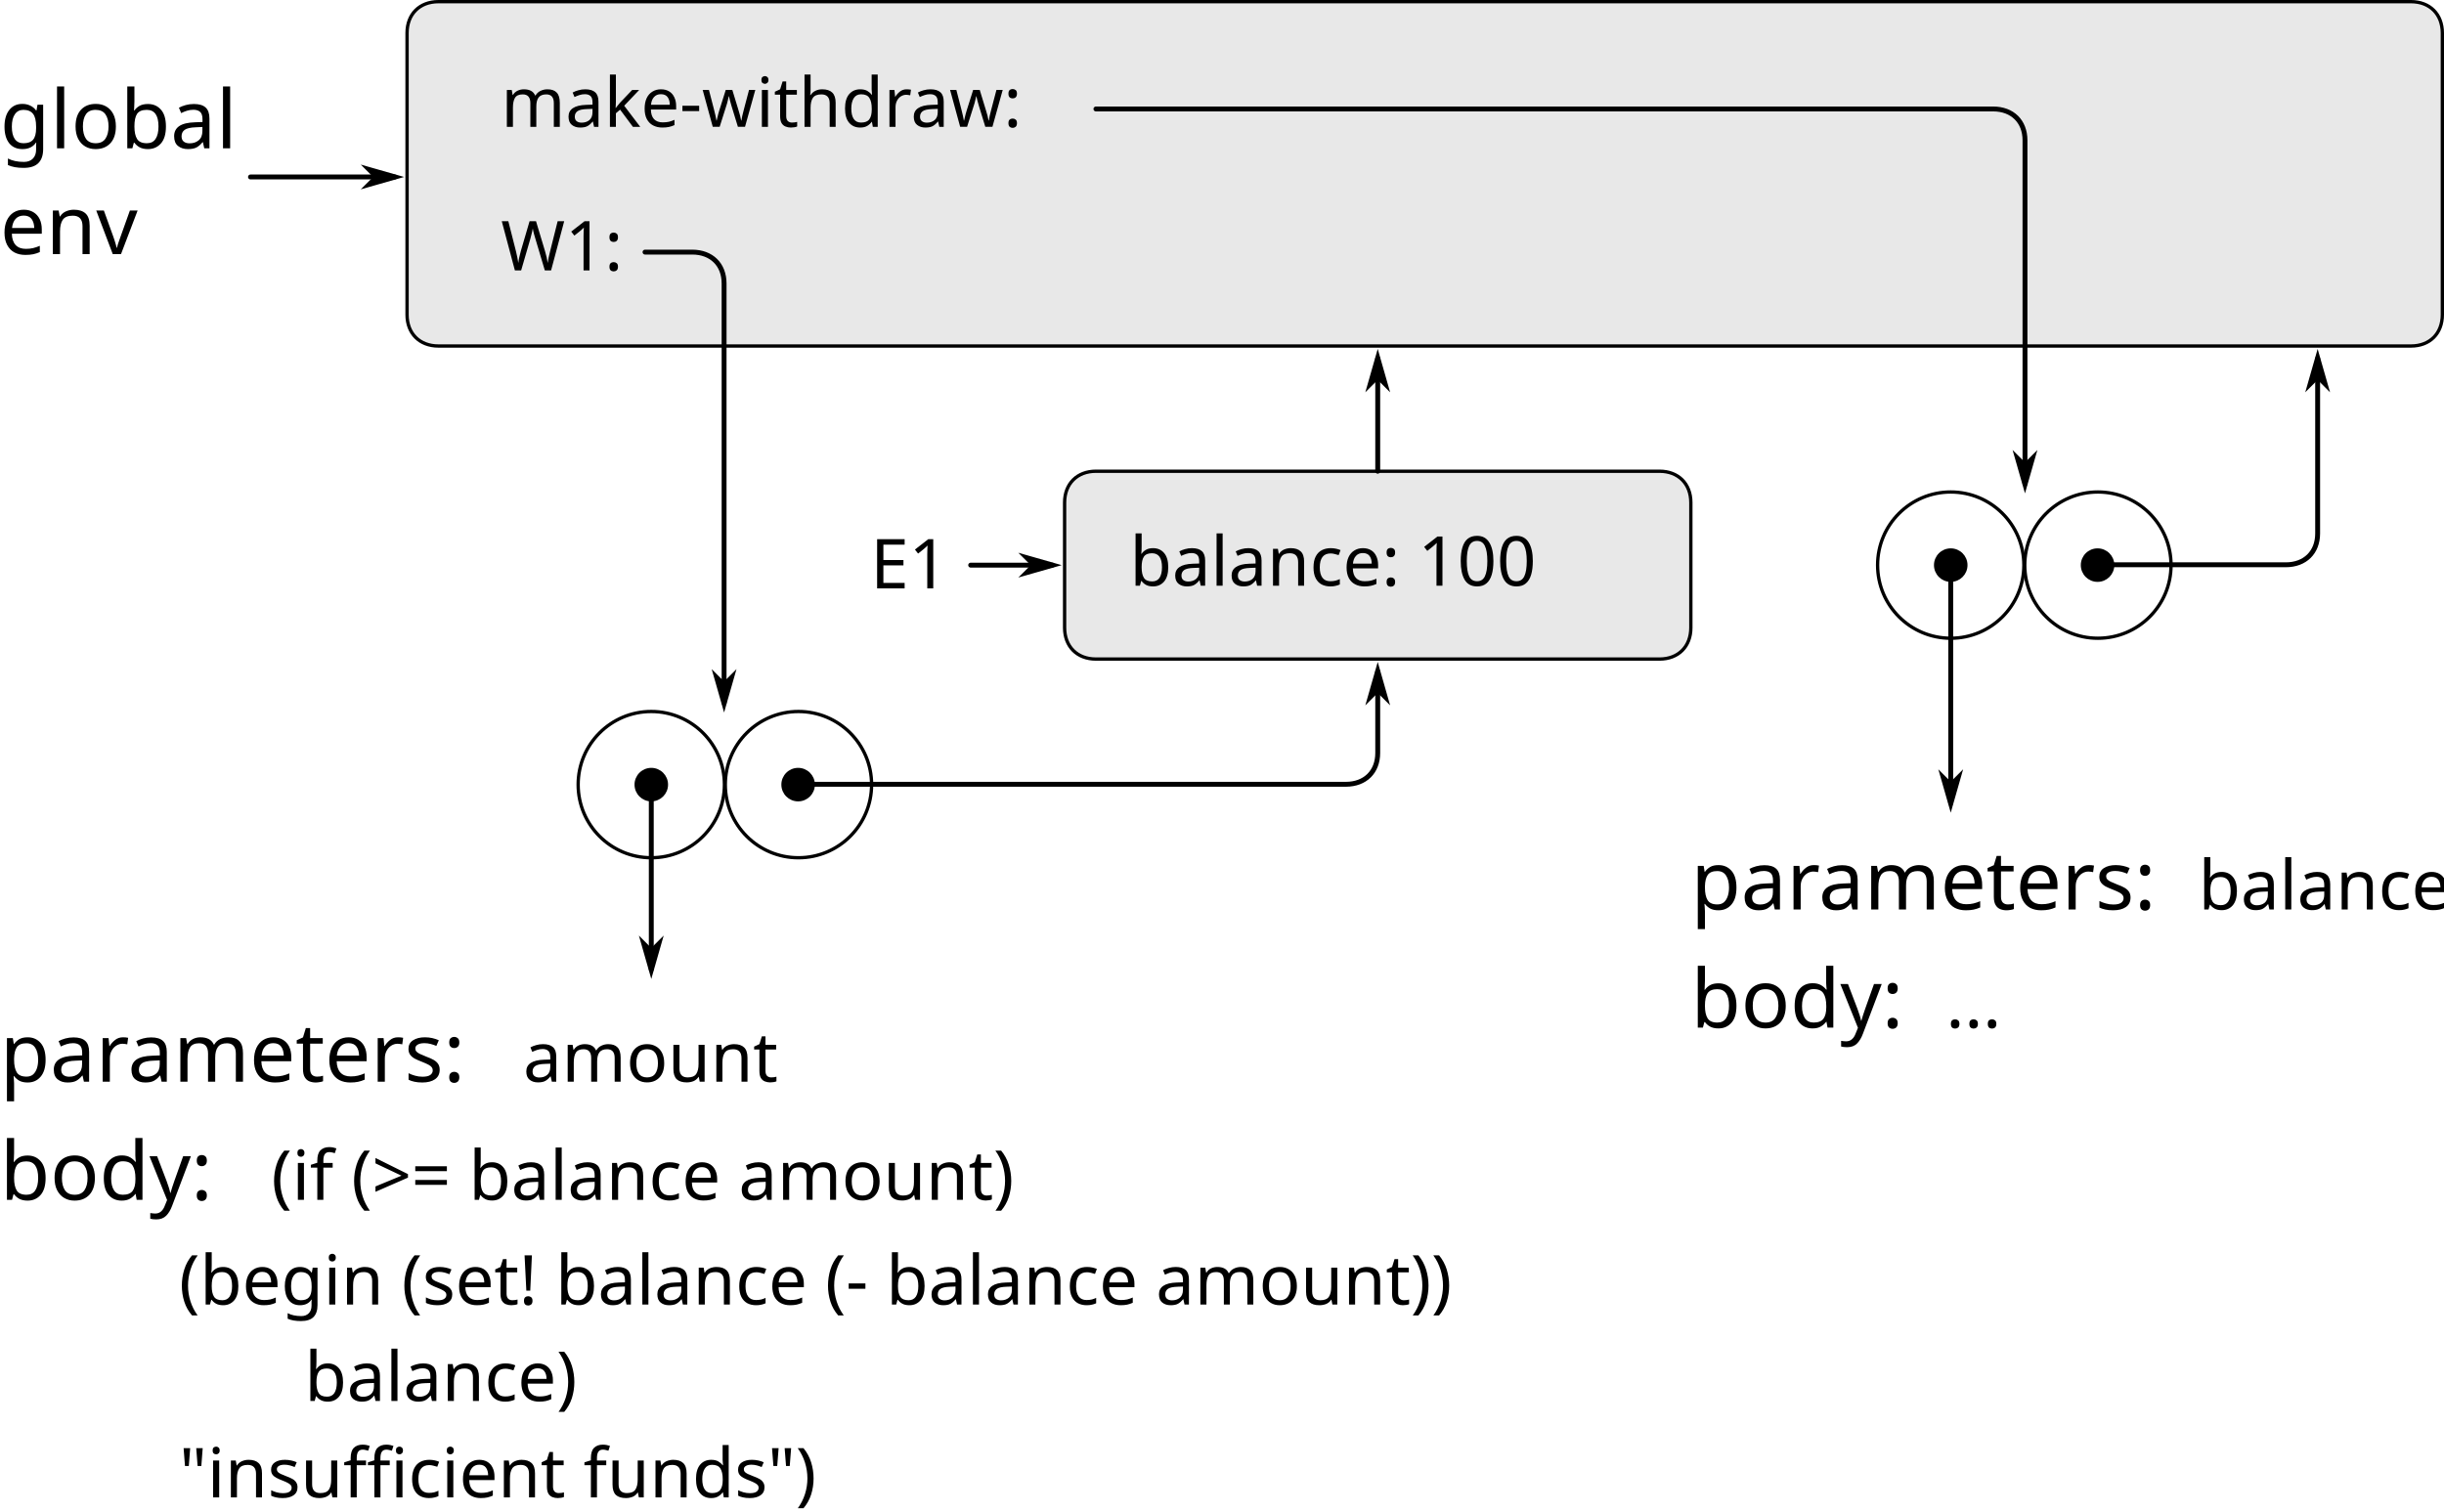
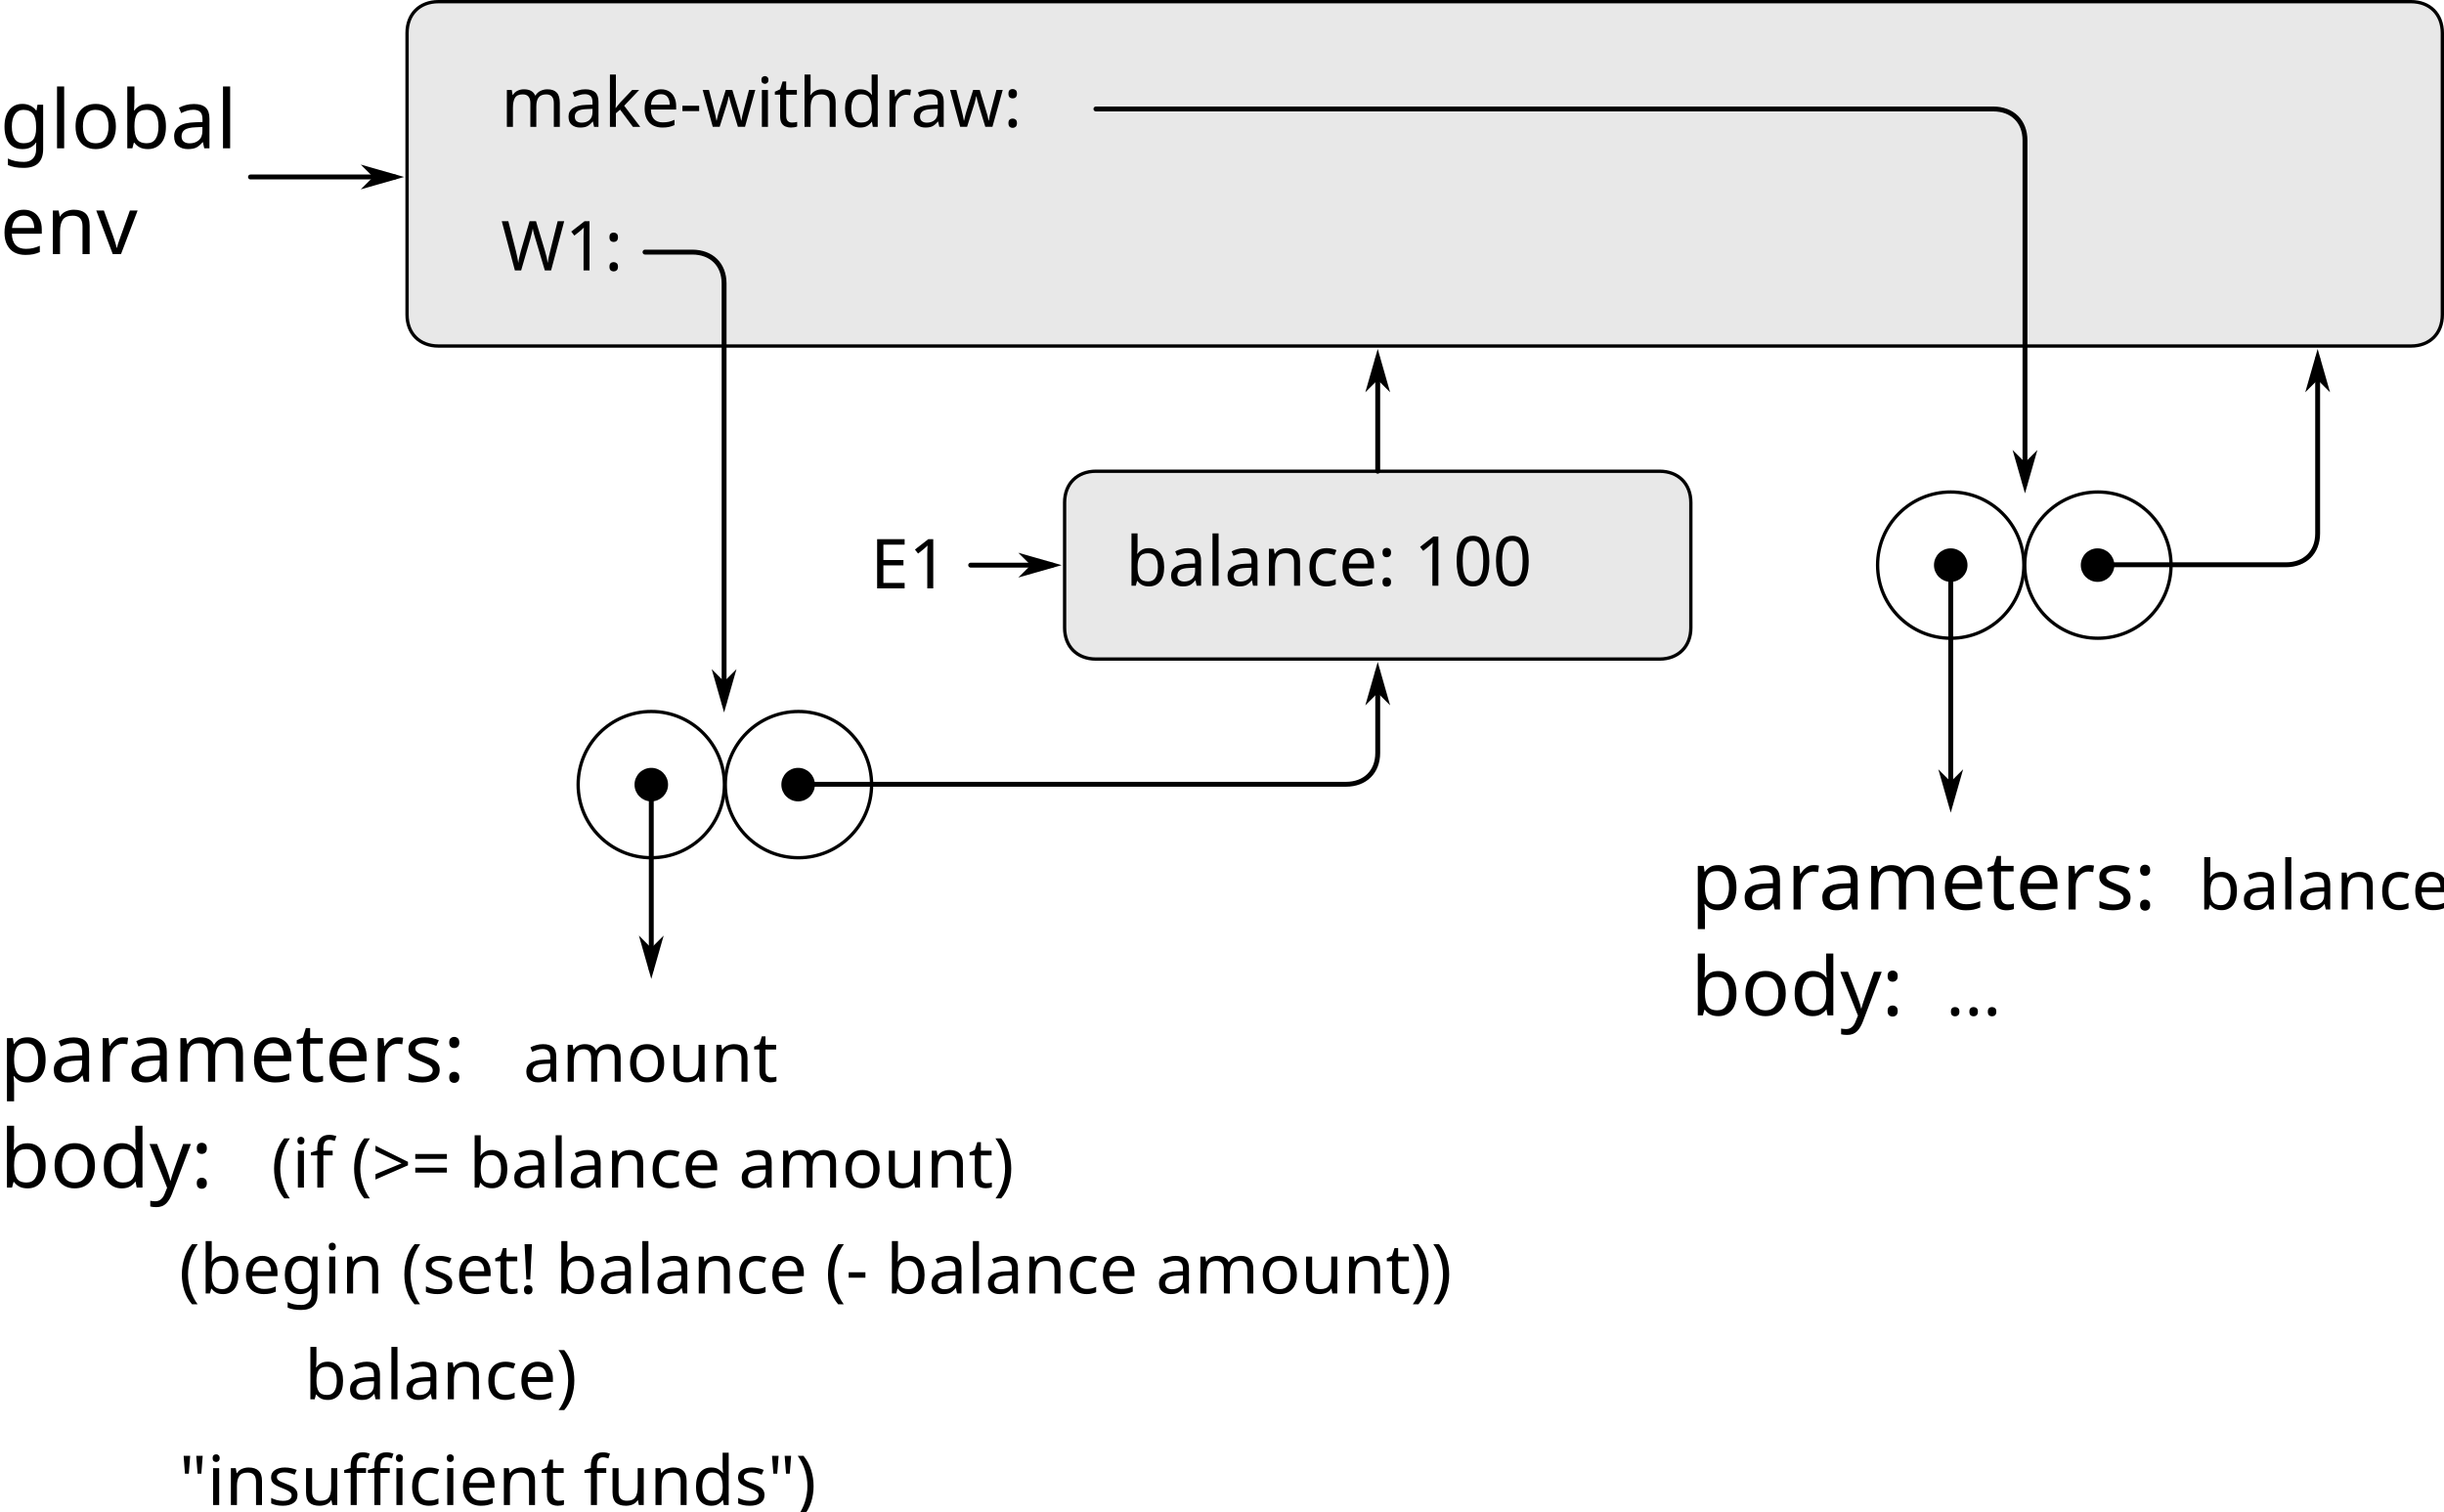
<svg xmlns="http://www.w3.org/2000/svg" width="390.266" height="241.384" id="svg4152" version="1.1" style="display:inline">
  <defs id="defs4154">
    <marker orient="auto" refY="0" refX="0" id="Arrow1Mend-6" style="overflow:visible">
      <path id="path3809-6-2" d="M 0,0 5,-5 -12.5,0 5,5 0,0 z" style="fill-rule:evenodd;stroke:#000000;stroke-width:1pt;marker-start:none" transform="matrix(-0.4,0,0,-0.4,-4,0)" />
    </marker>
    <marker orient="auto" refY="0" refX="0" id="marker5058" style="overflow:visible">
      <path id="path5060" d="M 0,0 5,-5 -12.5,0 5,5 0,0 z" style="fill-rule:evenodd;stroke:#000000;stroke-width:1pt;marker-start:none" transform="matrix(-0.4,0,0,-0.4,-4,0)" />
    </marker>
    <marker orient="auto" refY="0" refX="0" id="marker5062" style="overflow:visible">
      <path id="path5064" d="M 0,0 5,-5 -12.5,0 5,5 0,0 z" style="fill-rule:evenodd;stroke:#000000;stroke-width:1pt;marker-start:none" transform="matrix(-0.4,0,0,-0.4,-4,0)" />
    </marker>
    <marker orient="auto" refY="0" refX="0" id="marker5066" style="overflow:visible">
      <path id="path5068" d="M 0,0 5,-5 -12.5,0 5,5 0,0 z" style="fill-rule:evenodd;stroke:#000000;stroke-width:1pt;marker-start:none" transform="matrix(-0.4,0,0,-0.4,-4,0)" />
    </marker>
    <marker orient="auto" refY="0" refX="0" id="Arrow1Mend" style="overflow:visible">
      <path id="path3809" d="M 0,0 5,-5 -12.5,0 5,5 0,0 z" style="fill-rule:evenodd;stroke:#000000;stroke-width:1pt;marker-start:none" transform="matrix(-0.4,0,0,-0.4,-4,0)" />
    </marker>
    <marker orient="auto" refY="0" refX="0" id="marker5072" style="overflow:visible">
      <path id="path5074" d="M 0,0 5,-5 -12.5,0 5,5 0,0 z" style="fill-rule:evenodd;stroke:#000000;stroke-width:1pt;marker-start:none" transform="matrix(-0.4,0,0,-0.4,-4,0)" />
    </marker>
    <marker orient="auto" refY="0" refX="0" id="Arrow1Mend-3" style="overflow:visible">
      <path id="path3809-6" d="M 0,0 5,-5 -12.5,0 5,5 0,0 z" style="fill-rule:evenodd;stroke:#000000;stroke-width:1pt;marker-start:none" transform="matrix(-0.4,0,0,-0.4,-4,0)" />
    </marker>
    <marker orient="auto" refY="0" refX="0" id="Arrow1Mend-6-4" style="overflow:visible">
      <path id="path3809-6-2-9" d="M 0,0 5,-5 -12.5,0 5,5 0,0 z" style="fill-rule:evenodd;stroke:#000000;stroke-width:1pt;marker-start:none" transform="matrix(-0.4,0,0,-0.4,-4,0)" />
    </marker>
    <marker orient="auto" refY="0" refX="0" id="Arrow1Mend-4" style="overflow:visible">
      <path id="path3809-68" d="M 0,0 5,-5 -12.5,0 5,5 0,0 z" style="fill-rule:evenodd;stroke:#000000;stroke-width:1pt;marker-start:none" transform="matrix(-0.4,0,0,-0.4,-4,0)" />
    </marker>
  </defs>
  <g id="layer2" style="display:inline" transform="translate(-75,-72.09644)">
    <path style="fill:#e8e8e8;fill-opacity:1;stroke:#000000;stroke-width:0.531;stroke-linecap:round;stroke-linejoin:round;stroke-miterlimit:4;stroke-opacity:1;stroke-dasharray:none;stroke-dashoffset:0" d="m 145,72.362 315,0 c 3,0 5,2 5,5 l 0,45 c 0,3 -2,5 -5,5 l -315,0 c -3,0 -5,-2 -5,-5 l 0,-45 c 0,-3 2,-5 5,-5 z" id="rect5327" />
    <path style="fill:none;stroke:#000000;stroke-width:0.78;stroke-linecap:round;stroke-linejoin:round;stroke-miterlimit:4;stroke-opacity:1;stroke-dasharray:none;marker-end:url(#Arrow1Mend)" d="m 205,197.362 84.911,0 c 3.089,0 5.089,-2 5.089,-5 l 0,-13" id="path3795" />
    <path style="fill:none;stroke:#000000;stroke-width:0.78;stroke-linecap:round;stroke-linejoin:round;stroke-miterlimit:4;stroke-opacity:1;stroke-dasharray:none;marker-end:url(#Arrow1Mend)" d="m 178,112.362 7.536,0 c 3.089,0 5.089,2 5.089,5 l 0,67" id="path3795-5" />
    <path style="fill:none;stroke:#000000;stroke-width:0.78;stroke-linecap:round;stroke-linejoin:round;stroke-miterlimit:4;stroke-opacity:1;stroke-dasharray:none;marker-end:url(#Arrow1Mend-6)" d="m 115,100.362 23,0" id="path4451" />
    <path style="fill:none;stroke:#000000;stroke-width:0.78;stroke-linecap:round;stroke-linejoin:round;stroke-miterlimit:4;stroke-opacity:1;stroke-dasharray:none;marker-end:url(#Arrow1Mend-6)" d="m 179,199.916 0,27" id="path4451-5" />
    <path style="fill:#000000;fill-opacity:1;stroke:#000000;stroke-width:0.354;stroke-linecap:round;stroke-linejoin:round;stroke-miterlimit:4;stroke-opacity:1;stroke-dasharray:none;stroke-dashoffset:0" id="path5407" d="m 190,179.862 c 0,1.381 -1.119,2.5 -2.5,2.5 -1.381,0 -2.5,-1.119 -2.5,-2.5 0,-1.381 1.119,-2.5 2.5,-2.5 1.381,0 2.5,1.119 2.5,2.5 z" transform="translate(-8.5,17.55359)" />
    <path transform="translate(14.94643,17.55359)" style="fill:#000000;fill-opacity:1;stroke:#000000;stroke-width:0.354;stroke-linecap:round;stroke-linejoin:round;stroke-miterlimit:4;stroke-opacity:1;stroke-dasharray:none;stroke-dashoffset:0" id="path5407-7" d="m 190,179.862 c 0,1.381 -1.119,2.5 -2.5,2.5 -1.381,0 -2.5,-1.119 -2.5,-2.5 0,-1.381 1.119,-2.5 2.5,-2.5 1.381,0 2.5,1.119 2.5,2.5 z" />
    <path transform="matrix(1.045454,0,0,1.045454,5.954545,8.85531)" style="fill:none;stroke:#000000;stroke-width:0.508;stroke-linecap:round;stroke-linejoin:round;stroke-miterlimit:4;stroke-opacity:1;stroke-dasharray:none;stroke-dashoffset:0" id="path5435-9" d="m 199.171,180.362 c 0,6.169 -5.001,11.171 -11.171,11.171 -6.169,0 -11.171,-5.001 -11.171,-11.171 0,-6.169 5.001,-11.171 11.171,-11.171 6.169,0 11.171,5.001 11.171,11.171 z" />
    <path transform="matrix(1.045454,0,0,1.045454,-17.54545,8.855317)" style="fill:none;stroke:#000000;stroke-width:0.508;stroke-linecap:round;stroke-linejoin:round;stroke-miterlimit:4;stroke-opacity:1;stroke-dasharray:none;stroke-dashoffset:0" id="path5435-9-6" d="m 199.171,180.362 c 0,6.169 -5.001,11.171 -11.171,11.171 -6.169,0 -11.171,-5.001 -11.171,-11.171 0,-6.169 5.001,-11.171 11.171,-11.171 6.169,0 11.171,5.001 11.171,11.171 z" />
    <path style="fill:#e8e8e8;fill-opacity:1;stroke:#000000;stroke-width:0.531;stroke-linecap:round;stroke-linejoin:round;stroke-miterlimit:4;stroke-opacity:1;stroke-dasharray:none;stroke-dashoffset:0" d="m 250,147.362 90,0 c 3,0 5,2 5,5 l 0,20 c 0,3 -2,5 -5,5 l -90,0 c -3,0 -5,-2 -5,-5 l 0,-20 c 0,-3 2,-5 5,-5 z" id="rect5327-2" />
    <path style="fill:none;stroke:#000000;stroke-width:0.78;stroke-linecap:round;stroke-linejoin:round;stroke-miterlimit:4;stroke-opacity:1;stroke-dasharray:none;marker-end:url(#Arrow1Mend-6)" d="m 230,162.362 13,0" id="path4451-8" />
    <path style="fill:none;stroke:#000000;stroke-width:0.78;stroke-linecap:round;stroke-linejoin:round;stroke-miterlimit:4;stroke-opacity:1;stroke-dasharray:none;marker-end:url(#Arrow1Mend-6)" d="m 295,147.362 0,-18" id="path4451-8-3" />
    <path style="fill:none;stroke:#000000;stroke-width:0.78;stroke-linecap:round;stroke-linejoin:round;stroke-miterlimit:4;stroke-opacity:1;stroke-dasharray:none;marker-end:url(#Arrow1Mend)" d="m 250,89.5 143.268,0 c 3.089,0 5.089,2 5.089,5 l 0,54.862" id="path3795-5-0-1" />
    <path style="fill:none;stroke:#000000;stroke-width:0.78;stroke-linecap:round;stroke-linejoin:round;stroke-miterlimit:4;stroke-opacity:1;stroke-dasharray:none;marker-end:url(#Arrow1Mend)" d="m 412.5,162.304 27.5,0 c 3.089,0 5.089,-2 5.089,-5 l 0,-27.941" id="path3795-7" />
    <path style="fill:none;stroke:#000000;stroke-width:0.78;stroke-linecap:round;stroke-linejoin:round;stroke-miterlimit:4;stroke-opacity:1;stroke-dasharray:none;marker-end:url(#Arrow1Mend-6)" d="m 386.5,164.857 0,35.505" id="path4451-5-3" />
    <path style="fill:#000000;fill-opacity:1;stroke:#000000;stroke-width:0.354;stroke-linecap:round;stroke-linejoin:round;stroke-miterlimit:4;stroke-opacity:1;stroke-dasharray:none;stroke-dashoffset:0" id="path5407-5" d="m 190,179.862 c 0,1.381 -1.119,2.5 -2.5,2.5 -1.381,0 -2.5,-1.119 -2.5,-2.5 0,-1.381 1.119,-2.5 2.5,-2.5 1.381,0 2.5,1.119 2.5,2.5 z" transform="translate(199,-17.50507)" />
    <path transform="translate(222.4464,-17.50507)" style="fill:#000000;fill-opacity:1;stroke:#000000;stroke-width:0.354;stroke-linecap:round;stroke-linejoin:round;stroke-miterlimit:4;stroke-opacity:1;stroke-dasharray:none;stroke-dashoffset:0" id="path5407-7-5" d="m 190,179.862 c 0,1.381 -1.119,2.5 -2.5,2.5 -1.381,0 -2.5,-1.119 -2.5,-2.5 0,-1.381 1.119,-2.5 2.5,-2.5 1.381,0 2.5,1.119 2.5,2.5 z" />
    <path transform="matrix(1.045454,0,0,1.045454,213.4546,-26.20335)" style="fill:none;stroke:#000000;stroke-width:0.508;stroke-linecap:round;stroke-linejoin:round;stroke-miterlimit:4;stroke-opacity:1;stroke-dasharray:none;stroke-dashoffset:0" id="path5435-9-4" d="m 199.171,180.362 c 0,6.169 -5.001,11.171 -11.171,11.171 -6.169,0 -11.171,-5.001 -11.171,-11.171 0,-6.169 5.001,-11.171 11.171,-11.171 6.169,0 11.171,5.001 11.171,11.171 z" />
    <path transform="matrix(1.045454,0,0,1.045454,189.9546,-26.20335)" style="fill:none;stroke:#000000;stroke-width:0.508;stroke-linecap:round;stroke-linejoin:round;stroke-miterlimit:4;stroke-opacity:1;stroke-dasharray:none;stroke-dashoffset:0" id="path5435-9-6-0" d="m 199.171,180.362 c 0,6.169 -5.001,11.171 -11.171,11.171 -6.169,0 -11.171,-5.001 -11.171,-11.171 0,-6.169 5.001,-11.171 11.171,-11.171 6.169,0 11.171,5.001 11.171,11.171 z" />
  </g>
  <g id="layer3" style="display:inline" transform="translate(-75,-72.09644)">
-     <text xml:space="preserve" style="font-size:11px;font-style:normal;font-variant:normal;font-weight:normal;font-stretch:normal;text-align:start;line-height:125%;letter-spacing:0px;word-spacing:0px;text-anchor:start;fill:#000000;fill-opacity:1;stroke:none;font-family:Source Code Pro;-inkscape-font-specification:Source Code Pro" x="214" y="166.076" id="text6301">
-       <tspan id="tspan6303" x="214" y="166.076">E1</tspan>
+     <text xml:space="preserve" style="font-style:normal;font-variant:normal;font-weight:normal;font-stretch:normal;line-height:0%;font-family:'Inconsolata LGC';-inkscape-font-specification:'Inconsolata LGC';text-align:start;letter-spacing:0px;word-spacing:0px;text-anchor:start;fill:#000000;fill-opacity:1;stroke:none" x="214" y="166.076" id="text6301">
+       <tspan id="tspan6303" x="214" y="166.076" style="font-size:11px;line-height:1.25">E1</tspan>
    </text>
-     <text xml:space="preserve" style="font-size:11px;font-style:normal;font-variant:normal;font-weight:normal;font-stretch:normal;text-align:start;line-height:125%;letter-spacing:0px;word-spacing:0px;text-anchor:start;fill:#000000;fill-opacity:1;stroke:none;font-family:Source Code Pro;-inkscape-font-specification:Source Code Pro" x="155" y="92.362" id="text5493">
-       <tspan id="tspan5495" x="155" y="92.362">make-withdraw:</tspan>
+     <text xml:space="preserve" style="font-style:normal;font-variant:normal;font-weight:normal;font-stretch:normal;line-height:0%;font-family:'Inconsolata LGC';-inkscape-font-specification:'Inconsolata LGC';text-align:start;letter-spacing:0px;word-spacing:0px;text-anchor:start;fill:#000000;fill-opacity:1;stroke:none" x="155" y="92.362" id="text5493">
+       <tspan id="tspan5495" x="155" y="92.362" style="font-size:11px;line-height:1.25">make-withdraw:</tspan>
    </text>
-     <text xml:space="preserve" style="font-size:11px;font-style:normal;font-variant:normal;font-weight:normal;font-stretch:normal;text-align:start;line-height:125%;letter-spacing:0px;word-spacing:0px;text-anchor:start;fill:#000000;fill-opacity:1;stroke:none;font-family:Source Code Pro;-inkscape-font-specification:Source Code Pro" x="155" y="115.291" id="text5473">
-       <tspan id="tspan5475" x="155" y="115.291">W1:</tspan>
+     <text xml:space="preserve" style="font-style:normal;font-variant:normal;font-weight:normal;font-stretch:normal;line-height:0%;font-family:'Inconsolata LGC';-inkscape-font-specification:'Inconsolata LGC';text-align:start;letter-spacing:0px;word-spacing:0px;text-anchor:start;fill:#000000;fill-opacity:1;stroke:none" x="155" y="115.291" id="text5473">
+       <tspan id="tspan5475" x="155" y="115.291" style="font-size:11px;line-height:1.25">W1:</tspan>
    </text>
-     <text xml:space="preserve" style="font-size:11px;font-style:normal;font-variant:normal;font-weight:normal;font-stretch:normal;text-align:start;line-height:130%;letter-spacing:0px;word-spacing:0px;text-anchor:start;fill:#000000;fill-opacity:1;stroke:none;font-family:Source Code Pro;-inkscape-font-specification:Source Code Pro" x="75" y="95.786" id="text5477">
-       <tspan id="tspan5479" x="75" y="95.786" style="font-size:13px;font-style:normal;font-variant:normal;font-weight:normal;font-stretch:normal;line-height:130%;font-family:Libertinus Sans;-inkscape-font-specification:Libertinus Sans">global</tspan>
-       <tspan x="75" y="112.686" style="font-size:13px;font-style:normal;font-variant:normal;font-weight:normal;font-stretch:normal;line-height:130%;font-family:Libertinus Sans;-inkscape-font-specification:Libertinus Sans" id="tspan5507">env</tspan>
+     <text xml:space="preserve" style="font-style:normal;font-variant:normal;font-weight:normal;font-stretch:normal;line-height:0%;font-family:'Inconsolata LGC';-inkscape-font-specification:'Inconsolata LGC';text-align:start;letter-spacing:0px;word-spacing:0px;text-anchor:start;fill:#000000;fill-opacity:1;stroke:none" x="75" y="95.786" id="text5477">
+       <tspan id="tspan5479" x="75" y="95.786" style="font-style:normal;font-variant:normal;font-weight:normal;font-stretch:normal;font-size:13px;line-height:130%;font-family:'Linux Biolinum O';-inkscape-font-specification:'Linux Biolinum O'">global</tspan>
+       <tspan x="75" y="112.686" style="font-style:normal;font-variant:normal;font-weight:normal;font-stretch:normal;font-size:13px;line-height:130%;font-family:'Linux Biolinum O';-inkscape-font-specification:'Linux Biolinum O'" id="tspan5507">env</tspan>
    </text>
-     <text xml:space="preserve" style="font-size:11px;font-style:normal;font-variant:normal;font-weight:normal;font-stretch:normal;text-align:center;line-height:125%;letter-spacing:0px;word-spacing:0px;text-anchor:middle;fill:#000000;fill-opacity:1;stroke:none;font-family:Source Code Pro;-inkscape-font-specification:Source Code Pro" x="295" y="165.651" id="text6297">
-       <tspan id="tspan6299" x="295" y="165.651">balance: 100</tspan>
+     <text xml:space="preserve" style="font-style:normal;font-variant:normal;font-weight:normal;font-stretch:normal;line-height:0%;font-family:'Inconsolata LGC';-inkscape-font-specification:'Inconsolata LGC';text-align:center;letter-spacing:0px;word-spacing:0px;text-anchor:middle;fill:#000000;fill-opacity:1;stroke:none" x="295" y="165.651" id="text6297">
+       <tspan id="tspan6299" x="295" y="165.651" style="font-size:11px;line-height:1.25">balance: 100</tspan>
    </text>
-     <text xml:space="preserve" style="font-size:13px;font-style:normal;font-variant:normal;font-weight:normal;font-stretch:normal;text-align:start;line-height:130%;letter-spacing:0px;word-spacing:0px;text-anchor:start;fill:#000000;fill-opacity:1;stroke:none;font-family:Libertinus Sans;-inkscape-font-specification:Sans" x="345" y="217.362" id="text5497-1">
-       <tspan id="tspan5499-5" x="345" y="217.362" style="line-height:130%">parameters:  <tspan style="font-size:11px;font-style:normal;font-variant:normal;font-weight:normal;font-stretch:normal;line-height:130%;font-family:Source Code Pro;-inkscape-font-specification:Source Code Pro" id="tspan5505">balance</tspan>
+     <text xml:space="preserve" style="font-style:normal;font-variant:normal;font-weight:normal;font-stretch:normal;line-height:0%;font-family:'Linux Biolinum O';-inkscape-font-specification:Sans;text-align:start;letter-spacing:0px;word-spacing:0px;text-anchor:start;fill:#000000;fill-opacity:1;stroke:none" x="345" y="217.362" id="text5497-1">
+       <tspan id="tspan5499-5" x="345" y="217.362" style="font-size:13px;line-height:130%">parameters:  <tspan style="font-style:normal;font-variant:normal;font-weight:normal;font-stretch:normal;font-size:11px;line-height:130%;font-family:'Inconsolata LGC';-inkscape-font-specification:'Inconsolata LGC'" id="tspan5505">balance</tspan>
      </tspan>
-       <tspan x="345" y="236.229" id="tspan5501-8" style="line-height:130%">body:  <tspan style="font-size:11px;font-style:normal;font-variant:normal;font-weight:normal;font-stretch:normal;line-height:130%;font-family:Source Code Pro;-inkscape-font-specification:Source Code Pro" id="tspan5503-8">...</tspan>
+       <tspan x="345" y="234.271" id="tspan5501-8" style="font-size:13px;line-height:130%">body:  <tspan style="font-style:normal;font-variant:normal;font-weight:normal;font-stretch:normal;font-size:11px;line-height:130%;font-family:'Inconsolata LGC';-inkscape-font-specification:'Inconsolata LGC'" id="tspan5503-8">...</tspan>
      </tspan>
    </text>
-     <text xml:space="preserve" style="font-size:13px;font-style:normal;font-variant:normal;font-weight:normal;font-stretch:normal;text-align:start;line-height:130%;letter-spacing:0px;word-spacing:0px;text-anchor:start;fill:#000000;fill-opacity:1;stroke:none;font-family:Libertinus Sans;-inkscape-font-specification:Sans" x="75" y="244.867" id="text5497">
-       <tspan id="tspan5499" x="75" y="244.867" style="line-height:130%">parameters:  <tspan style="font-size:11px;font-style:normal;font-variant:normal;font-weight:normal;font-stretch:normal;line-height:130%;font-family:Source Code Pro;-inkscape-font-specification:Source Code Pro" id="tspan5868" dx="2.5">amount</tspan>
+     <text xml:space="preserve" style="font-style:normal;font-variant:normal;font-weight:normal;font-stretch:normal;line-height:0%;font-family:'Linux Biolinum O';-inkscape-font-specification:Sans;text-align:start;letter-spacing:0px;word-spacing:0px;text-anchor:start;fill:#000000;fill-opacity:1;stroke:none" x="75" y="244.867" id="text5497">
+       <tspan id="tspan5499" x="75" y="244.867" style="font-size:13px;line-height:130%">parameters:  <tspan style="font-style:normal;font-variant:normal;font-weight:normal;font-stretch:normal;font-size:11px;line-height:130%;font-family:'Inconsolata LGC';-inkscape-font-specification:'Inconsolata LGC'" id="tspan5868" dx="2.5">amount</tspan>
      </tspan>
-       <tspan x="75" y="263.734" id="tspan5501" style="line-height:130%">body:  <tspan style="font-size:11px;font-style:normal;font-variant:normal;font-weight:normal;font-stretch:normal;line-height:130%;font-family:Source Code Pro;-inkscape-font-specification:Source Code Pro" id="tspan5503" dx="2.6">(if (&gt;= balance amount)</tspan>
+       <tspan x="75" y="261.776" id="tspan5501" style="font-size:13px;line-height:130%">body:  <tspan style="font-style:normal;font-variant:normal;font-weight:normal;font-stretch:normal;font-size:11px;line-height:130%;font-family:'Inconsolata LGC';-inkscape-font-specification:'Inconsolata LGC'" id="tspan5503" dx="2.6">(if (&gt;= balance amount)</tspan>
      </tspan>
-       <tspan x="75" y="280.459" id="tspan5910" style="font-size:11px;font-style:normal;font-variant:normal;font-weight:normal;font-stretch:normal;line-height:140%;font-family:Source Code Pro;-inkscape-font-specification:Source Code Pro">          (begin (set! balance (- balance amount))</tspan>
-       <tspan x="75" y="295.859" id="tspan5912" style="font-size:11px;font-style:normal;font-variant:normal;font-weight:normal;font-stretch:normal;line-height:140%;font-family:Source Code Pro;-inkscape-font-specification:Source Code Pro">                 balance)</tspan>
-       <tspan x="75" y="311.259" id="tspan5914" style="font-size:11px;font-style:normal;font-variant:normal;font-weight:normal;font-stretch:normal;line-height:140%;font-family:Source Code Pro;-inkscape-font-specification:Source Code Pro">          "insufficient funds")</tspan>
+       <tspan x="75" y="278.685" id="tspan5910" style="font-style:normal;font-variant:normal;font-weight:normal;font-stretch:normal;font-size:11px;line-height:140%;font-family:'Inconsolata LGC';-inkscape-font-specification:'Inconsolata LGC'">          (begin (set! balance (- balance amount))</tspan>
+       <tspan x="75" y="295.585" id="tspan5912" style="font-style:normal;font-variant:normal;font-weight:normal;font-stretch:normal;font-size:11px;line-height:140%;font-family:'Inconsolata LGC';-inkscape-font-specification:'Inconsolata LGC'">                 balance)</tspan>
+       <tspan x="75" y="312.485" id="tspan5914" style="font-style:normal;font-variant:normal;font-weight:normal;font-stretch:normal;font-size:11px;line-height:140%;font-family:'Inconsolata LGC';-inkscape-font-specification:'Inconsolata LGC'">          "insufficient funds")</tspan>
    </text>
  </g>
</svg>
